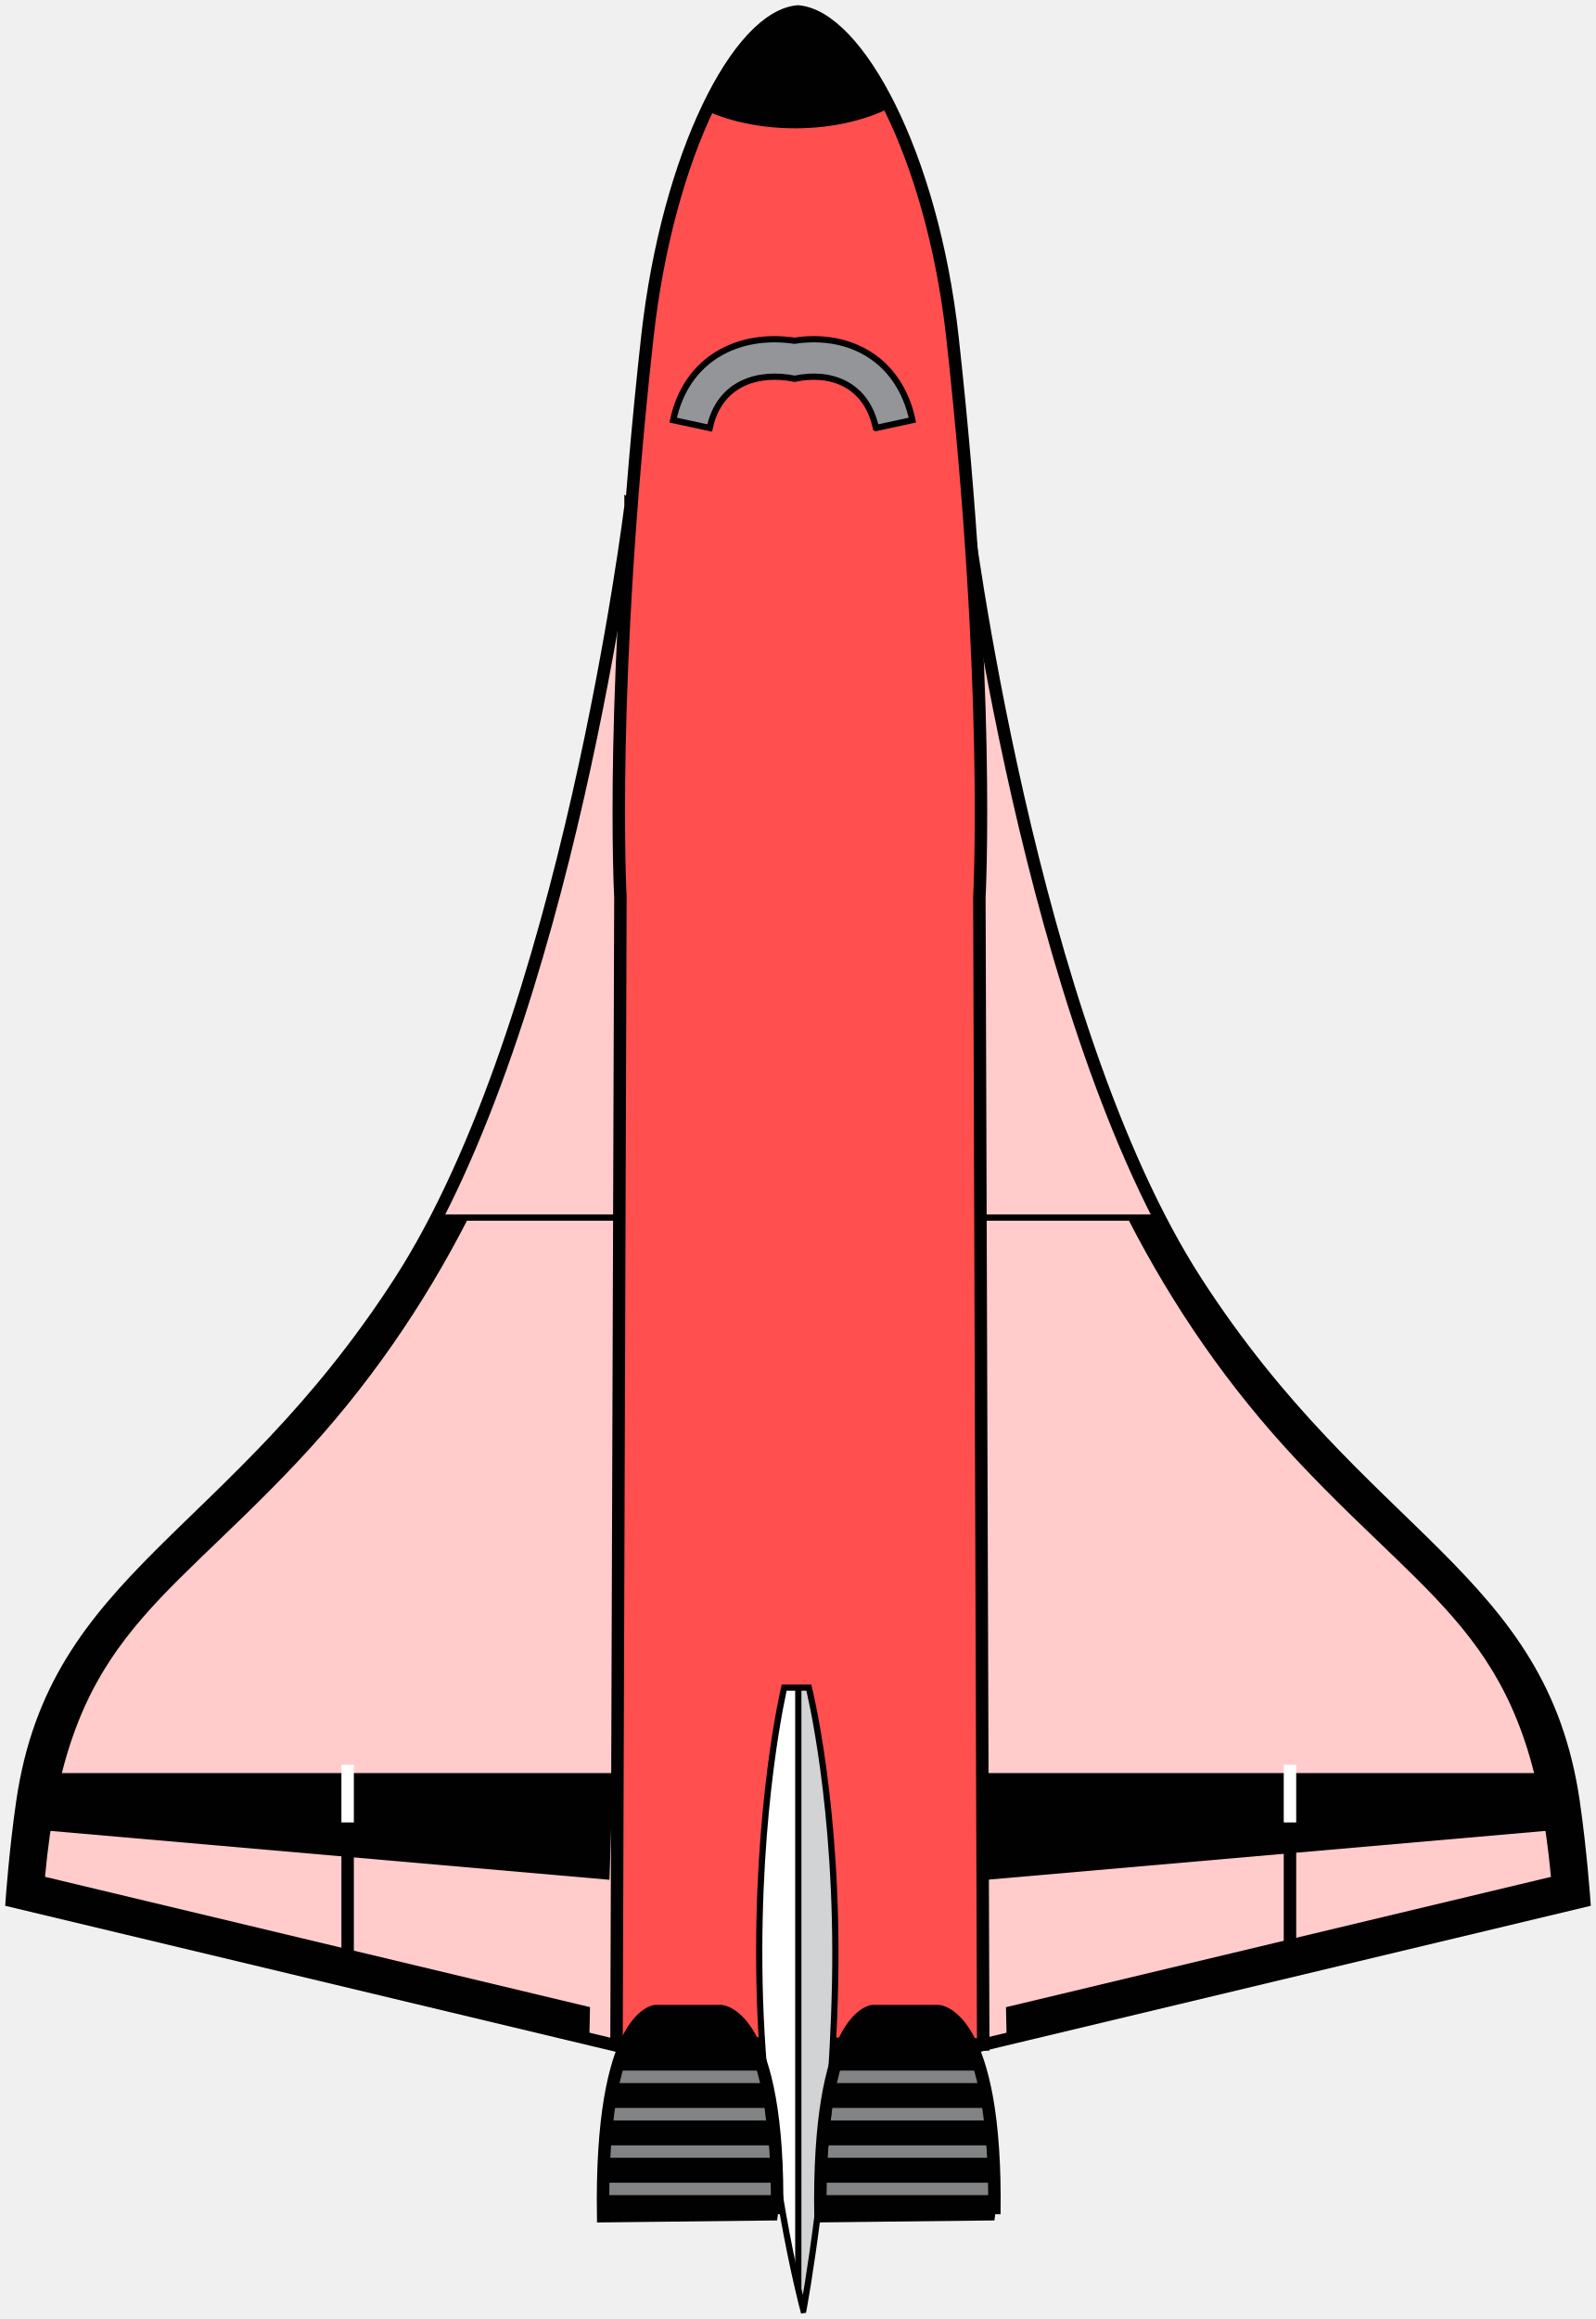
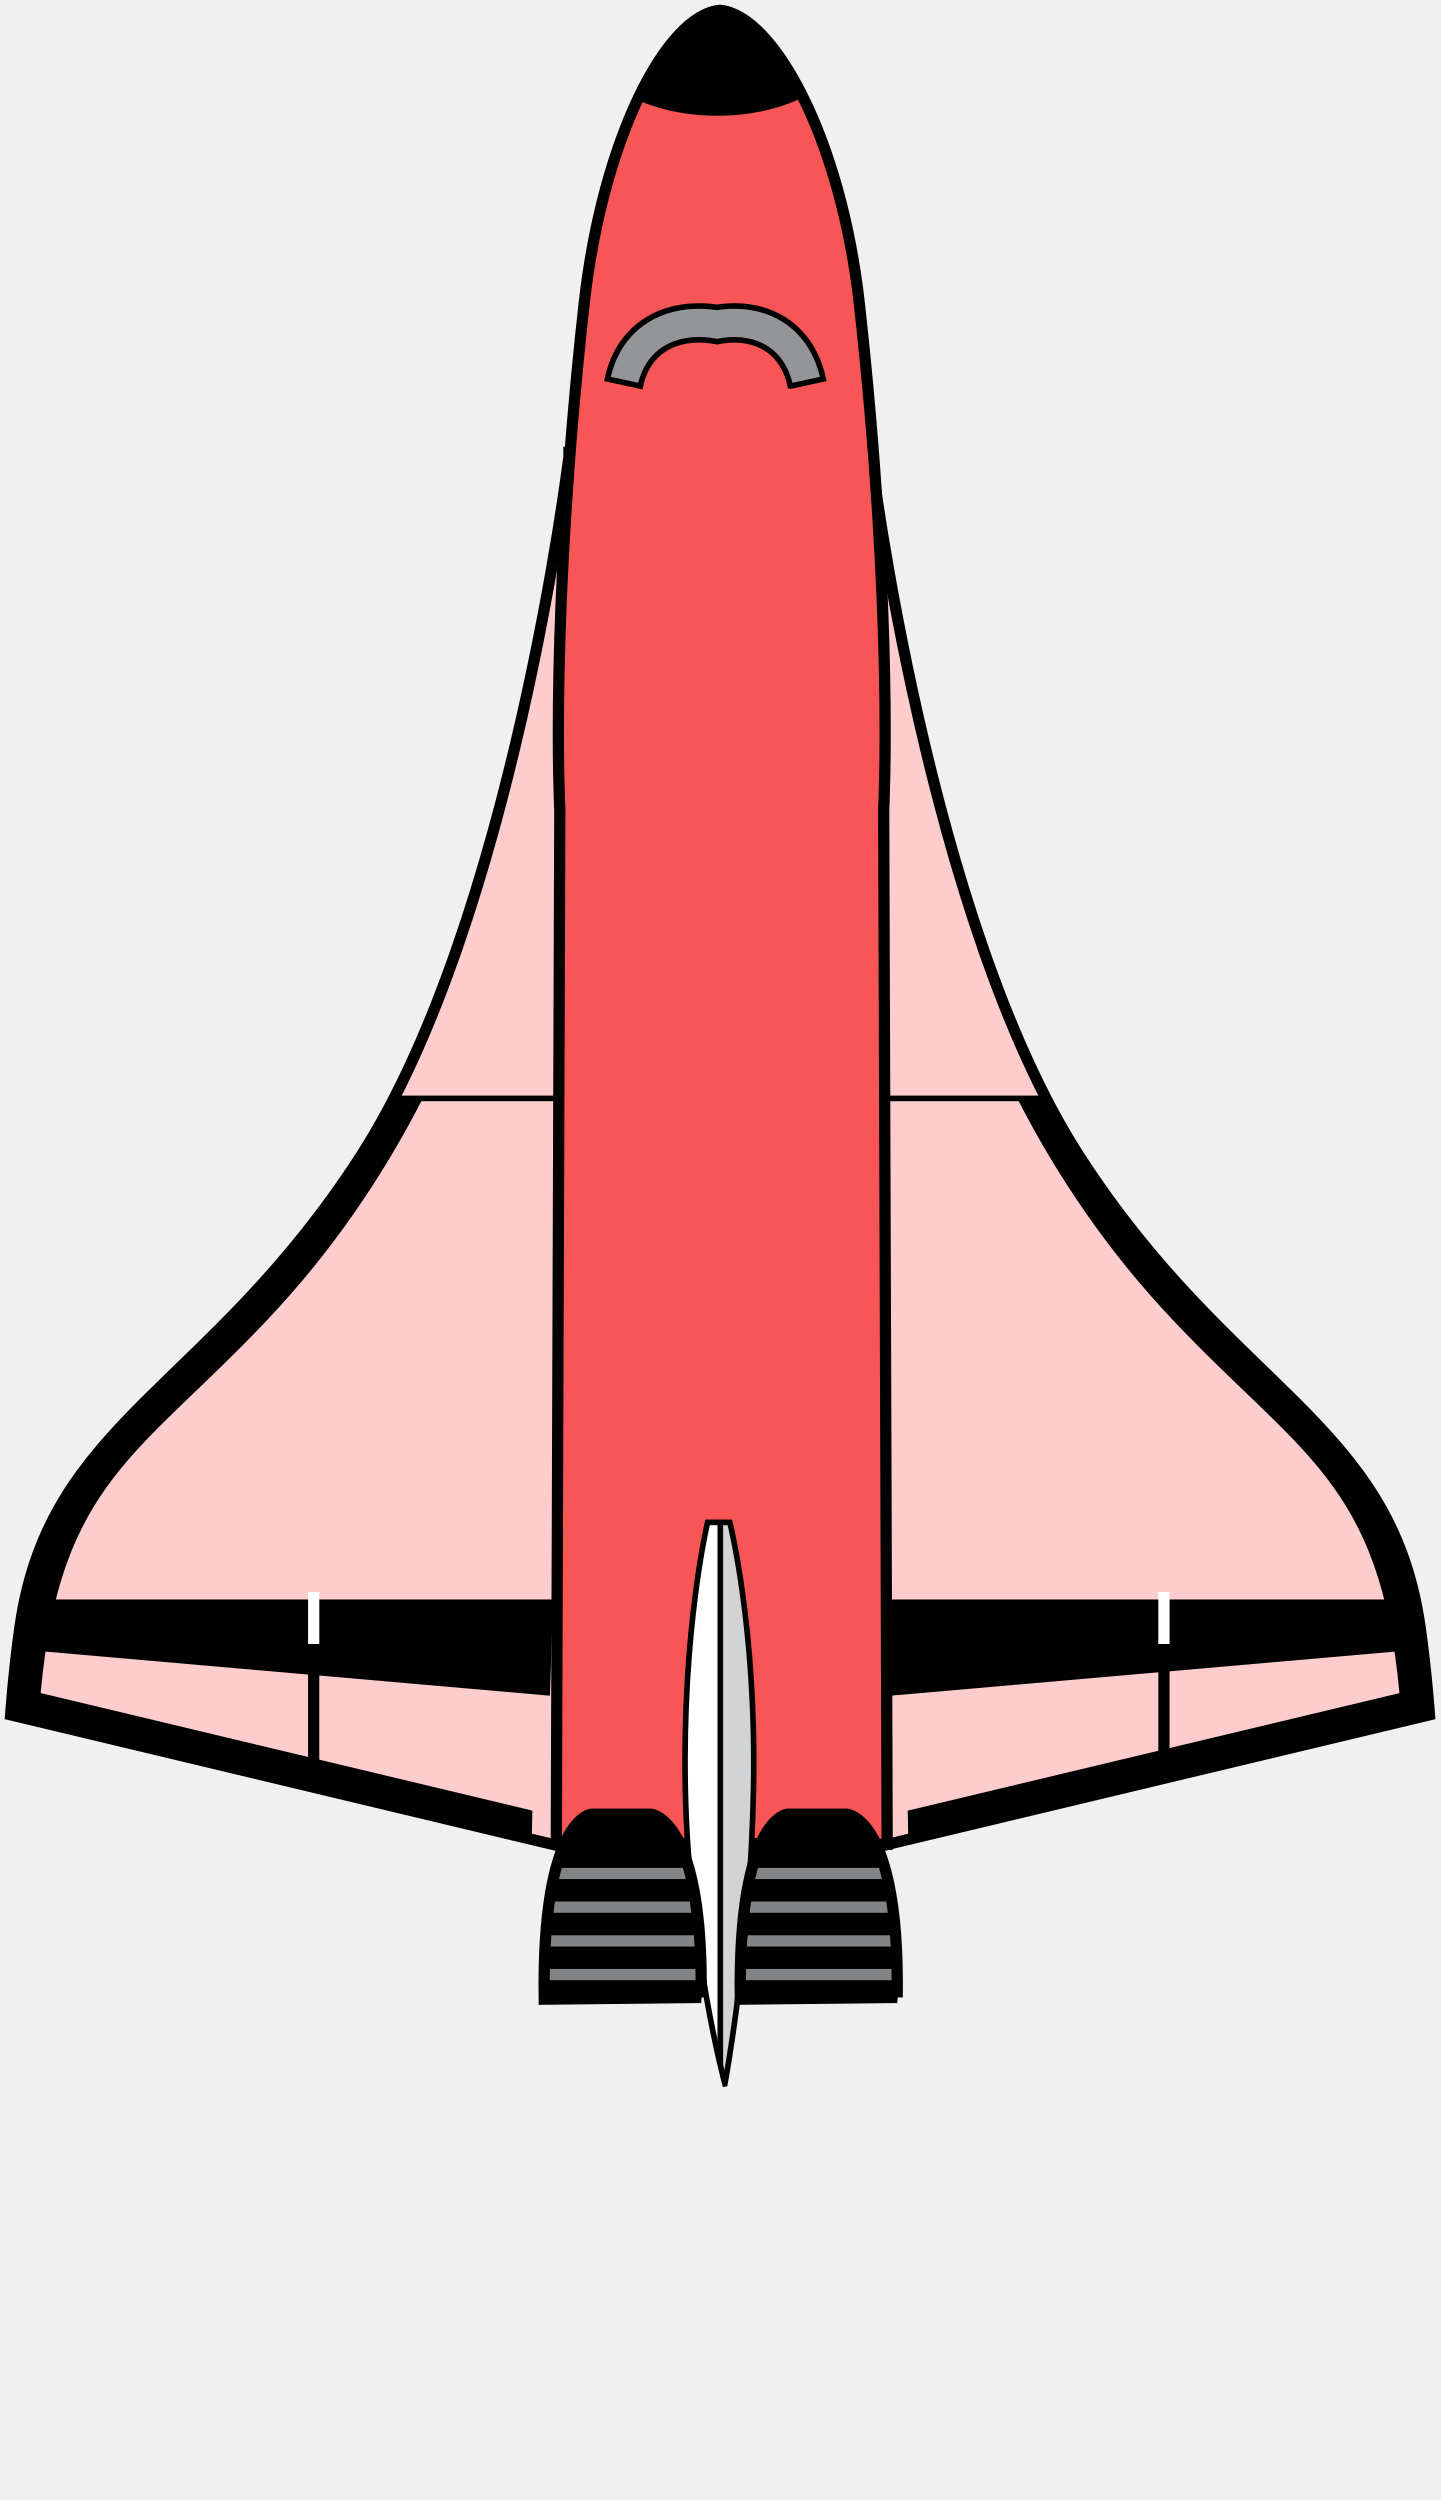
- <svg xmlns="http://www.w3.org/2000/svg" xmlns:xlink="http://www.w3.org/1999/xlink" id="Layer_1" xml:space="preserve" overflow="visible" viewBox="0 0 307.622 446.868" version="1.1" enable-background="new 0 0 311.226 677.024" width="307.622" height="446.868" style="overflow:visible">
+ <svg xmlns="http://www.w3.org/2000/svg" xmlns:xlink="http://www.w3.org/1999/xlink" id="Layer_1" xml:space="preserve" overflow="visible" viewBox="0 0 307.622 534.038" version="1.1" enable-background="new 0 0 311.226 677.024" width="307.622" height="534.038" style="overflow:visible">
  <defs id="defs553">
    <clipPath id="XMLID_199_-5">
      <use height="100%" width="100%" y="0" x="0" id="use510-1" xlink:href="#XMLID_177_-3" />
    </clipPath>
  </defs>
  <g id="g3" transform="translate(-1.801355,-192.1282)">
    <g id="g117">
      <g id="XMLID_53_">
        <path style="fill:#ffffff" id="path120" d="m 187.88,289.65 c 0,0 12.229,99.575 44.513,149.52 32.286,49.947 66.371,56.477 72.719,100.22 1.361,9.361 2.042,19.049 2.042,19.049 l -117.23,28.029 -8.332,-292.74 6.29,-4.08" />
      </g>
    </g>
-     <g id="g176" style="fill:#ffcbcb;fill-opacity:1">
-       <g id="g178" style="fill:#ffcbcb;fill-opacity:1">
-         <path stroke-miterlimit="3.864" d="m 187.88,289.65 c 0,0 12.229,99.575 44.513,149.52 32.286,49.947 66.371,56.477 72.719,100.22 1.361,9.361 2.042,19.049 2.042,19.049 l -117.23,28.029 -8.332,-292.74 6.29,-4.08 z" id="path180" style="fill:#ffcbcb;stroke:#010101;stroke-width:2.401;stroke-miterlimit:3.864;fill-opacity:1" />
+     <g id="g176" style="fill:#fdcdcd;fill-opacity:1">
+       <g id="g178" style="fill:#fdcdcd;fill-opacity:1">
+         <path stroke-miterlimit="3.864" d="m 187.88,289.65 c 0,0 12.229,99.575 44.513,149.52 32.286,49.947 66.371,56.477 72.719,100.22 1.361,9.361 2.042,19.049 2.042,19.049 l -117.23,28.029 -8.332,-292.74 6.29,-4.08 z" id="path180" style="fill:#fdcdcd;fill-opacity:1;stroke:#010101;stroke-width:2.401;stroke-miterlimit:3.864" />
      </g>
    </g>
    <g id="g122">
      <g id="g124">
        <g id="g126">
          <defs id="defs128">
            <path d="m 187.88,289.65 c 0,0 12.229,99.575 44.513,149.52 32.286,49.947 66.371,56.477 72.719,100.22 1.361,9.361 2.042,19.049 2.042,19.049 l -117.23,28.029 -8.332,-292.74 6.29,-4.08" id="XMLID_149_" />
          </defs>
          <clipPath id="XMLID_185_">
            <use height="100%" width="100%" y="0" x="0" id="use132" xlink:href="#XMLID_149_" />
          </clipPath>
          <g id="g134" clip-path="url(#XMLID_185_)">
            <g id="g136">
              <path style="fill:#010101" id="path138" d="m 196.03,594.8 115.19,-19.201 0,-60.311 -72.037,-88.211 -19.92,0 c 8.555,16.664 19.27,32.371 32.844,46.783 27.422,29.113 44.479,34.73 48.635,79.939 l -105.04,25.111 0.33,15.89" />
            </g>
          </g>
        </g>
      </g>
    </g>
    <g id="g140">
      <g id="g142">
        <g id="g144">
          <defs id="defs146">
            <path d="m 187.88,289.65 c 0,0 12.229,99.575 44.513,149.52 32.286,49.947 66.371,56.477 72.719,100.22 1.361,9.361 2.042,19.049 2.042,19.049 l -117.23,28.029 -8.332,-292.74 6.29,-4.08" id="XMLID_151_" />
          </defs>
          <clipPath id="XMLID_186_">
            <use height="100%" width="100%" y="0" x="0" id="use150" xlink:href="#XMLID_151_" />
          </clipPath>
          <g id="g152" clip-path="url(#XMLID_186_)">
            <g id="g154">
              <polyline style="fill:#010101" id="polyline156" points="191.28 533.8 310.55 533.8 310.55 543.99 191.96 554.36 191.28 533.8" />
            </g>
          </g>
        </g>
      </g>
    </g>
    <g id="g158">
      <g id="g160">
        <g id="g162">
          <defs id="defs164">
            <path d="m 187.88,289.65 c 0,0 12.229,99.575 44.513,149.52 32.286,49.947 66.371,56.477 72.719,100.22 1.361,9.361 2.042,19.049 2.042,19.049 l -117.23,28.029 -8.332,-292.74 6.29,-4.08" id="XMLID_153_" />
          </defs>
          <clipPath id="XMLID_187_">
            <use height="100%" width="100%" y="0" x="0" id="use168" xlink:href="#XMLID_153_" />
          </clipPath>
          <g id="g170" clip-path="url(#XMLID_187_)">
            <g id="g172">
              <line style="fill:none;stroke:#010101;stroke-width:1.201;stroke-miterlimit:3.864" id="line174" y1="426.76" stroke-miterlimit="3.864" x2="181.58" x1="233.07" y2="426.76" />
            </g>
          </g>
        </g>
      </g>
    </g>
    <g id="g188">
      <g id="g190" />
    </g>
    <g id="g4727">
      <g id="g194">
        <g id="g196">
          <line id="line198" y1="570.17" stroke-miterlimit="3.864" x2="250.44" x1="250.44" y2="539.38" style="fill:none;stroke:#010101;stroke-width:2.401;stroke-miterlimit:3.864" />
        </g>
      </g>
      <g id="g200">
        <g id="g202">
          <line id="line204" y1="543.31" stroke-miterlimit="3.864" x2="250.44" x1="250.44" y2="532.19" style="fill:none;stroke:#ffffff;stroke-width:2.401;stroke-miterlimit:3.864" />
        </g>
      </g>
    </g>
    <g id="g306">
      <g id="XMLID_59_">
        <path style="fill:#ffffff" id="path309" d="m 123.34,289.65 c 0,0 -12.225,99.575 -44.511,149.52 -32.286,49.947 -66.368,56.477 -72.72,100.22 -1.361,9.361 -2.039,19.049 -2.039,19.049 l 117.23,28.029 8.33,-292.74 -6.29,-4.08" />
      </g>
    </g>
-     <g id="g365" style="fill:#ffcbcb;fill-opacity:1">
-       <g id="g367" style="fill:#ffcbcb;fill-opacity:1">
-         <path stroke-miterlimit="3.864" d="m 123.34,289.65 c 0,0 -12.225,99.575 -44.511,149.52 -32.286,49.947 -66.368,56.477 -72.72,100.22 -1.361,9.361 -2.039,19.049 -2.039,19.049 l 117.23,28.029 8.33,-292.74 -6.29,-4.08 z" id="path369" style="fill:#ffcbcb;stroke:#010101;stroke-width:2.401;stroke-miterlimit:3.864;fill-opacity:1" />
+     <g id="g365" style="fill:#fdcdcd;fill-opacity:1">
+       <g id="g367" style="fill:#fdcdcd;fill-opacity:1">
+         <path stroke-miterlimit="3.864" d="m 123.34,289.65 c 0,0 -12.225,99.575 -44.511,149.52 -32.286,49.947 -66.368,56.477 -72.72,100.22 -1.361,9.361 -2.039,19.049 -2.039,19.049 l 117.23,28.029 8.33,-292.74 -6.29,-4.08 z" id="path369" style="fill:#fdcdcd;fill-opacity:1;stroke:#010101;stroke-width:2.401;stroke-miterlimit:3.864" />
      </g>
    </g>
    <g id="g311">
      <g id="g313">
        <g id="g315">
          <defs id="defs317">
            <path d="m 123.34,289.65 c 0,0 -12.225,99.575 -44.511,149.52 -32.286,49.947 -66.368,56.477 -72.72,100.22 -1.361,9.361 -2.039,19.049 -2.039,19.049 l 117.23,28.029 8.33,-292.74 -6.29,-4.08" id="XMLID_163_" />
          </defs>
          <clipPath id="XMLID_192_">
            <use height="100%" width="100%" y="0" x="0" id="use321" xlink:href="#XMLID_163_" />
          </clipPath>
          <g id="g323" clip-path="url(#XMLID_192_)">
            <g id="g325">
              <path style="fill:#010101" id="path327" d="M 115.19,594.8 0,575.59 l 0,-60.311 72.042,-88.211 19.913,0 c -8.549,16.664 -19.266,32.371 -32.845,46.783 -27.416,29.113 -44.468,34.73 -48.63,79.939 l 105.04,25.111 -0.33,15.9" />
            </g>
          </g>
        </g>
      </g>
    </g>
    <g id="g329">
      <g id="g331">
        <g id="g333">
          <defs id="defs335">
            <path d="m 123.34,289.65 c 0,0 -12.225,99.575 -44.511,149.52 -32.286,49.947 -66.368,56.477 -72.72,100.22 -1.361,9.361 -2.039,19.049 -2.039,19.049 l 117.23,28.029 8.33,-292.74 -6.29,-4.08" id="XMLID_165_" />
          </defs>
          <clipPath id="XMLID_193_">
            <use height="100%" width="100%" y="0" x="0" id="use339" xlink:href="#XMLID_165_" />
          </clipPath>
          <g id="g341" clip-path="url(#XMLID_193_)">
            <g id="g343">
              <polyline style="fill:#010101" id="polyline345" points="119.95 533.8 0.678 533.8 0.678 543.99 119.27 554.36 119.95 533.8" />
            </g>
          </g>
        </g>
      </g>
    </g>
    <g id="g347">
      <g id="g349">
        <g id="g351">
          <defs id="defs353">
            <path d="m 123.34,289.65 c 0,0 -12.225,99.575 -44.511,149.52 -32.286,49.947 -66.368,56.477 -72.72,100.22 -1.361,9.361 -2.039,19.049 -2.039,19.049 l 117.23,28.029 8.33,-292.74 -6.29,-4.08" id="XMLID_167_" />
          </defs>
          <clipPath id="XMLID_194_">
            <use height="100%" width="100%" y="0" x="0" id="use357" xlink:href="#XMLID_167_" />
          </clipPath>
          <g id="g359" clip-path="url(#XMLID_194_)">
            <g id="g361">
              <line style="fill:none;stroke:#010101;stroke-width:1.201;stroke-miterlimit:3.864" id="line363" y1="426.76" stroke-miterlimit="3.864" x2="129.63" x1="78.154" y2="426.76" />
            </g>
          </g>
        </g>
      </g>
    </g>
-     <g id="g385" style="fill:#ff4f4f;fill-opacity:1">
-       <g id="XMLID_61_" style="fill:#ff4f4f;fill-opacity:1">
-         <path style="fill:#ff4f4f;fill-opacity:1" id="path388" d="m 120.63,585.78 70.684,0.309 -0.744,-221.04 c 0,0 2.228,-40.964 -5.187,-107.94 -3.918,-35.384 -18.368,-61.818 -29.774,-62.776 -11.409,0.958 -25.12,27.392 -29.038,62.776 -7.41,66.978 -5.187,107.94 -5.187,107.94 l -0.75,220.73" />
+     <g id="g385" style="fill:#f85656;fill-opacity:1">
+       <g id="XMLID_61_" style="fill:#f85656;fill-opacity:1">
+         <path style="fill:#f85656;fill-opacity:1" id="path388" d="m 120.63,585.78 70.684,0.309 -0.744,-221.04 c 0,0 2.228,-40.964 -5.187,-107.94 -3.918,-35.384 -18.368,-61.818 -29.774,-62.776 -11.409,0.958 -25.12,27.392 -29.038,62.776 -7.41,66.978 -5.187,107.94 -5.187,107.94 l -0.75,220.73" />
      </g>
    </g>
    <g id="g390">
      <g id="g392">
        <g id="g394">
          <defs id="defs396">
            <path d="m 120.63,585.78 70.684,0.309 -0.744,-221.04 c 0,0 2.228,-40.964 -5.187,-107.94 -3.918,-35.384 -18.368,-61.818 -29.774,-62.776 -11.409,0.958 -25.12,27.392 -29.038,62.776 -7.41,66.978 -5.187,107.94 -5.187,107.94 l -0.75,220.73" id="XMLID_169_" />
          </defs>
          <clipPath id="XMLID_195_">
            <use height="100%" width="100%" y="0" x="0" id="use400" xlink:href="#XMLID_169_" />
          </clipPath>
          <g id="g402" clip-path="url(#XMLID_195_)">
            <g id="g404">
              <path style="fill:#010101" id="path406" d="m 127.6,200.45 c 0,-8.729 12.286,-15.803 27.438,-15.803 15.158,0 27.443,7.074 27.443,15.803 0,8.73 -12.285,15.805 -27.443,15.805 -15.15,-0.01 -27.44,-7.08 -27.44,-15.81 z" />
            </g>
          </g>
        </g>
      </g>
    </g>
    <g id="g408">
      <g id="g410">
        <g id="g412">
          <defs id="defs414">
            <path d="m 120.63,585.78 70.684,0.309 -0.744,-221.04 c 0,0 2.228,-40.964 -5.187,-107.94 -3.918,-35.384 -18.368,-61.818 -29.774,-62.776 -11.409,0.958 -25.12,27.392 -29.038,62.776 -7.41,66.978 -5.187,107.94 -5.187,107.94 l -0.75,220.73" id="XMLID_171_" />
          </defs>
          <clipPath id="XMLID_196_">
            <use height="100%" width="100%" y="0" x="0" id="use418" xlink:href="#XMLID_171_" />
          </clipPath>
          <g id="g420" clip-path="url(#XMLID_196_)">
            <g id="g422">
              <path style="fill:none;stroke:#010101;stroke-width:1.201;stroke-miterlimit:3.864" id="path424" d="m 127.6,200.45 c 0,-8.729 12.286,-15.803 27.438,-15.803 15.158,0 27.443,7.074 27.443,15.803 0,8.73 -12.285,15.805 -27.443,15.805 -15.15,-0.01 -27.44,-7.08 -27.44,-15.81 z" stroke-miterlimit="3.864" />
            </g>
          </g>
        </g>
      </g>
    </g>
    <g id="g426">
      <g id="g428">
        <path stroke-miterlimit="3.864" d="m 120.63,585.78 70.684,0.309 -0.744,-221.04 c 0,0 2.228,-40.964 -5.187,-107.94 -3.918,-35.384 -18.368,-61.818 -29.774,-62.776 -11.409,0.958 -25.12,27.392 -29.038,62.776 -7.41,66.978 -5.187,107.94 -5.187,107.94 l -0.75,220.73 z" id="path430" style="fill:none;stroke:#010101;stroke-width:2.401;stroke-miterlimit:3.864" />
      </g>
    </g>
    <g id="g432">
      <g id="g434">
        <path d="m 170.63,274.6 c -1.85,-8.596 -8.885,-10.942 -15.665,-9.483 -6.836,-1.411 -14.483,0.678 -16.376,9.483 l -7.039,-1.517 c 2.557,-11.884 12.556,-16.885 23.387,-15.299 10.746,-1.626 20.231,3.674 22.731,15.299 l -7.03,1.52 z" id="path436" style="fill:#939598" />
      </g>
    </g>
    <g id="g438">
      <g id="g440">
        <path stroke-miterlimit="3.864" d="m 170.63,274.6 c -1.85,-8.596 -8.885,-10.942 -15.665,-9.483 -6.836,-1.411 -14.483,0.678 -16.376,9.483 l -7.039,-1.517 c 2.557,-11.884 12.556,-16.885 23.387,-15.299 10.746,-1.626 20.231,3.674 22.731,15.299 l -7.03,1.52 z" id="path442" style="fill:none;stroke:#010101;stroke-width:1.201;stroke-miterlimit:3.864" />
      </g>
    </g>
    <g id="g444" transform="translate(-2,0)">
      <g id="g446">
        <g id="XMLID_63_">
          <path d="m 158.65,637.27 c 0,0 5.436,-28.889 6.113,-63.029 0.678,-34.145 -5.061,-56.914 -5.061,-56.914 l -4.751,0 c 0,0 -5.435,22.77 -4.755,56.914 0.67,34.14 8.45,63.03 8.45,63.03" id="path449" style="fill:#ffffff" />
        </g>
      </g>
      <g id="g451">
        <g id="g453">
          <g id="g455">
            <defs id="defs457">
              <path id="XMLID_173_" d="m 158.65,637.27 c 0,0 5.436,-28.889 6.113,-63.029 0.678,-34.145 -5.061,-56.914 -5.061,-56.914 l -4.751,0 c 0,0 -5.435,22.77 -4.755,56.914 0.67,34.14 8.45,63.03 8.45,63.03" />
            </defs>
            <clipPath id="XMLID_197_">
              <use xlink:href="#XMLID_173_" id="use461" x="0" y="0" width="100%" height="100%" />
            </clipPath>
            <g clip-path="url(#XMLID_197_)" id="g463">
              <g id="g465">
-                 <polygon points="157.67,644.74 157.67,508.31 167.36,508.31 167.36,645.42 " id="polygon467" style="fill:#d2d3d4" />
+                 <polygon points="167.36,645.42 157.67,644.74 157.67,508.31 167.36,508.31 " id="polygon467" style="fill:#d2d3d4" />
              </g>
            </g>
          </g>
        </g>
      </g>
      <g id="g469">
        <g id="g471">
          <g id="g473">
            <defs id="defs475">
              <path id="XMLID_175_" d="m 158.65,637.27 c 0,0 5.436,-28.889 6.113,-63.029 0.678,-34.145 -5.061,-56.914 -5.061,-56.914 l -4.751,0 c 0,0 -5.435,22.77 -4.755,56.914 0.67,34.14 8.45,63.03 8.45,63.03" />
            </defs>
            <clipPath id="XMLID_198_">
              <use xlink:href="#XMLID_175_" id="use479" x="0" y="0" width="100%" height="100%" />
            </clipPath>
            <g clip-path="url(#XMLID_198_)" id="g481">
              <g id="g483">
-                 <polygon stroke-miterlimit="3.864" points="157.67,644.74 157.67,508.31 167.36,508.31 167.36,645.42 " id="polygon485" style="fill:none;stroke:#010101;stroke-width:1.201;stroke-miterlimit:3.864" />
+                 <polygon stroke-miterlimit="3.864" points="167.36,645.42 157.67,644.74 157.67,508.31 167.36,508.31 " id="polygon485" style="fill:none;stroke:#010101;stroke-width:1.201;stroke-miterlimit:3.864" />
              </g>
            </g>
          </g>
        </g>
      </g>
    </g>
    <g transform="translate(39.88529,0)" id="g4768-1">
      <g id="g493-1">
        <g id="g495-6">
          <g id="XMLID_65_-3">
            <path style="fill:#010101" id="path498-9" d="m 153.57,618.8 c 0.581,-38.465 -10.727,-39.127 -10.727,-39.127 l -12.767,0 c 0,0 -10.598,1.041 -10.021,39.508 l 33.52,-0.38" />
          </g>
        </g>
        <g id="g500-5">
          <g id="g502-7">
            <g id="g504-5">
              <defs id="defs506-3">
                <path d="m 153.57,618.8 c 0.581,-38.465 -10.727,-39.127 -10.727,-39.127 l -12.767,0 c 0,0 -10.598,1.041 -10.021,39.508 l 33.52,-0.38" id="XMLID_177_-3" />
              </defs>
              <clipPath id="clipPath4807">
                <use height="100%" width="100%" y="0" x="0" id="use4809" xlink:href="#XMLID_177_-3" />
              </clipPath>
              <g id="g512-1" clip-path="url(#XMLID_199_-5)">
                <g id="g514-5">
                  <path style="fill:none;stroke:#818384;stroke-width:2.401;stroke-miterlimit:3.864" id="path516-0" d="m 113.84,592.33 41.794,0 m -41.79,7.2 41.794,0 m -41.79,7.2 41.794,0 m -41.79,7.2 41.794,0" stroke-miterlimit="3.864" />
                </g>
              </g>
            </g>
          </g>
        </g>
      </g>
      <g id="g518-7">
        <g id="g520-5">
          <path style="fill:none;stroke:#010101;stroke-width:2.401;stroke-miterlimit:3.864" id="path522-5" d="m 153.57,618.8 c 0.581,-38.465 -10.727,-39.127 -10.727,-39.127 l -12.767,0 c 0,0 -10.598,1.041 -10.021,39.508 l 33.52,-0.38 z" stroke-miterlimit="3.864" />
        </g>
      </g>
    </g>
    <g id="g4768" transform="translate(-2,0)">
      <g id="g493">
        <g id="g495">
          <g id="XMLID_65_">
            <path id="path498" d="m 153.57,618.8 c 0.581,-38.465 -10.727,-39.127 -10.727,-39.127 l -12.767,0 c 0,0 -10.598,1.041 -10.021,39.508 l 33.52,-0.38" style="fill:#010101" />
          </g>
        </g>
        <g id="g500">
          <g id="g502">
            <g id="g504">
              <defs id="defs506">
                <path d="m 153.57,618.8 c 0.581,-38.465 -10.727,-39.127 -10.727,-39.127 l -12.767,0 c 0,0 -10.598,1.041 -10.021,39.508 l 33.52,-0.38" id="XMLID_177_" />
              </defs>
              <clipPath id="XMLID_199_">
                <use id="use510" xlink:href="#XMLID_177_" x="0" y="0" width="100%" height="100%" />
              </clipPath>
              <g id="g512" clip-path="url(#XMLID_199_)">
                <g id="g514">
                  <path id="path516" d="m 113.84,592.33 41.794,0 m -41.79,7.2 41.794,0 m -41.79,7.2 41.794,0 m -41.79,7.2 41.794,0" stroke-miterlimit="3.864" style="fill:none;stroke:#818384;stroke-width:2.401;stroke-miterlimit:3.864" />
                </g>
              </g>
            </g>
          </g>
        </g>
      </g>
      <g id="g518">
        <g id="g520">
          <path id="path522" d="m 153.57,618.8 c 0.581,-38.465 -10.727,-39.127 -10.727,-39.127 l -12.767,0 c 0,0 -10.598,1.041 -10.021,39.508 l 33.52,-0.38 z" stroke-miterlimit="3.864" style="fill:none;stroke:#010101;stroke-width:2.401;stroke-miterlimit:3.864" />
        </g>
      </g>
    </g>
    <g transform="translate(-181.6327,0)" id="g4727-6">
      <g id="g194-4">
        <g id="g196-4">
          <line style="fill:none;stroke:#010101;stroke-width:2.401;stroke-miterlimit:3.864" id="line198-1" y1="570.17" stroke-miterlimit="3.864" x2="250.44" x1="250.44" y2="539.38" />
        </g>
      </g>
      <g id="g200-7">
        <g id="g202-5">
          <line style="fill:none;stroke:#ffffff;stroke-width:2.401;stroke-miterlimit:3.864" id="line204-5" y1="543.31" stroke-miterlimit="3.864" x2="250.44" x1="250.44" y2="532.19" />
        </g>
      </g>
    </g>
    <g id="g487" transform="translate(-2,0)">
      <g id="g489">
        <path stroke-miterlimit="3.864" d="m 158.65,637.27 c 0,0 5.436,-28.889 6.113,-63.029 0.678,-34.145 -5.061,-56.914 -5.061,-56.914 l -4.751,0 c 0,0 -5.435,22.77 -4.755,56.914 0.67,34.14 8.45,63.03 8.45,63.03 z" id="path491" style="fill:none;stroke:#010101;stroke-width:1.201;stroke-miterlimit:3.864" />
      </g>
    </g>
  </g>
</svg>
